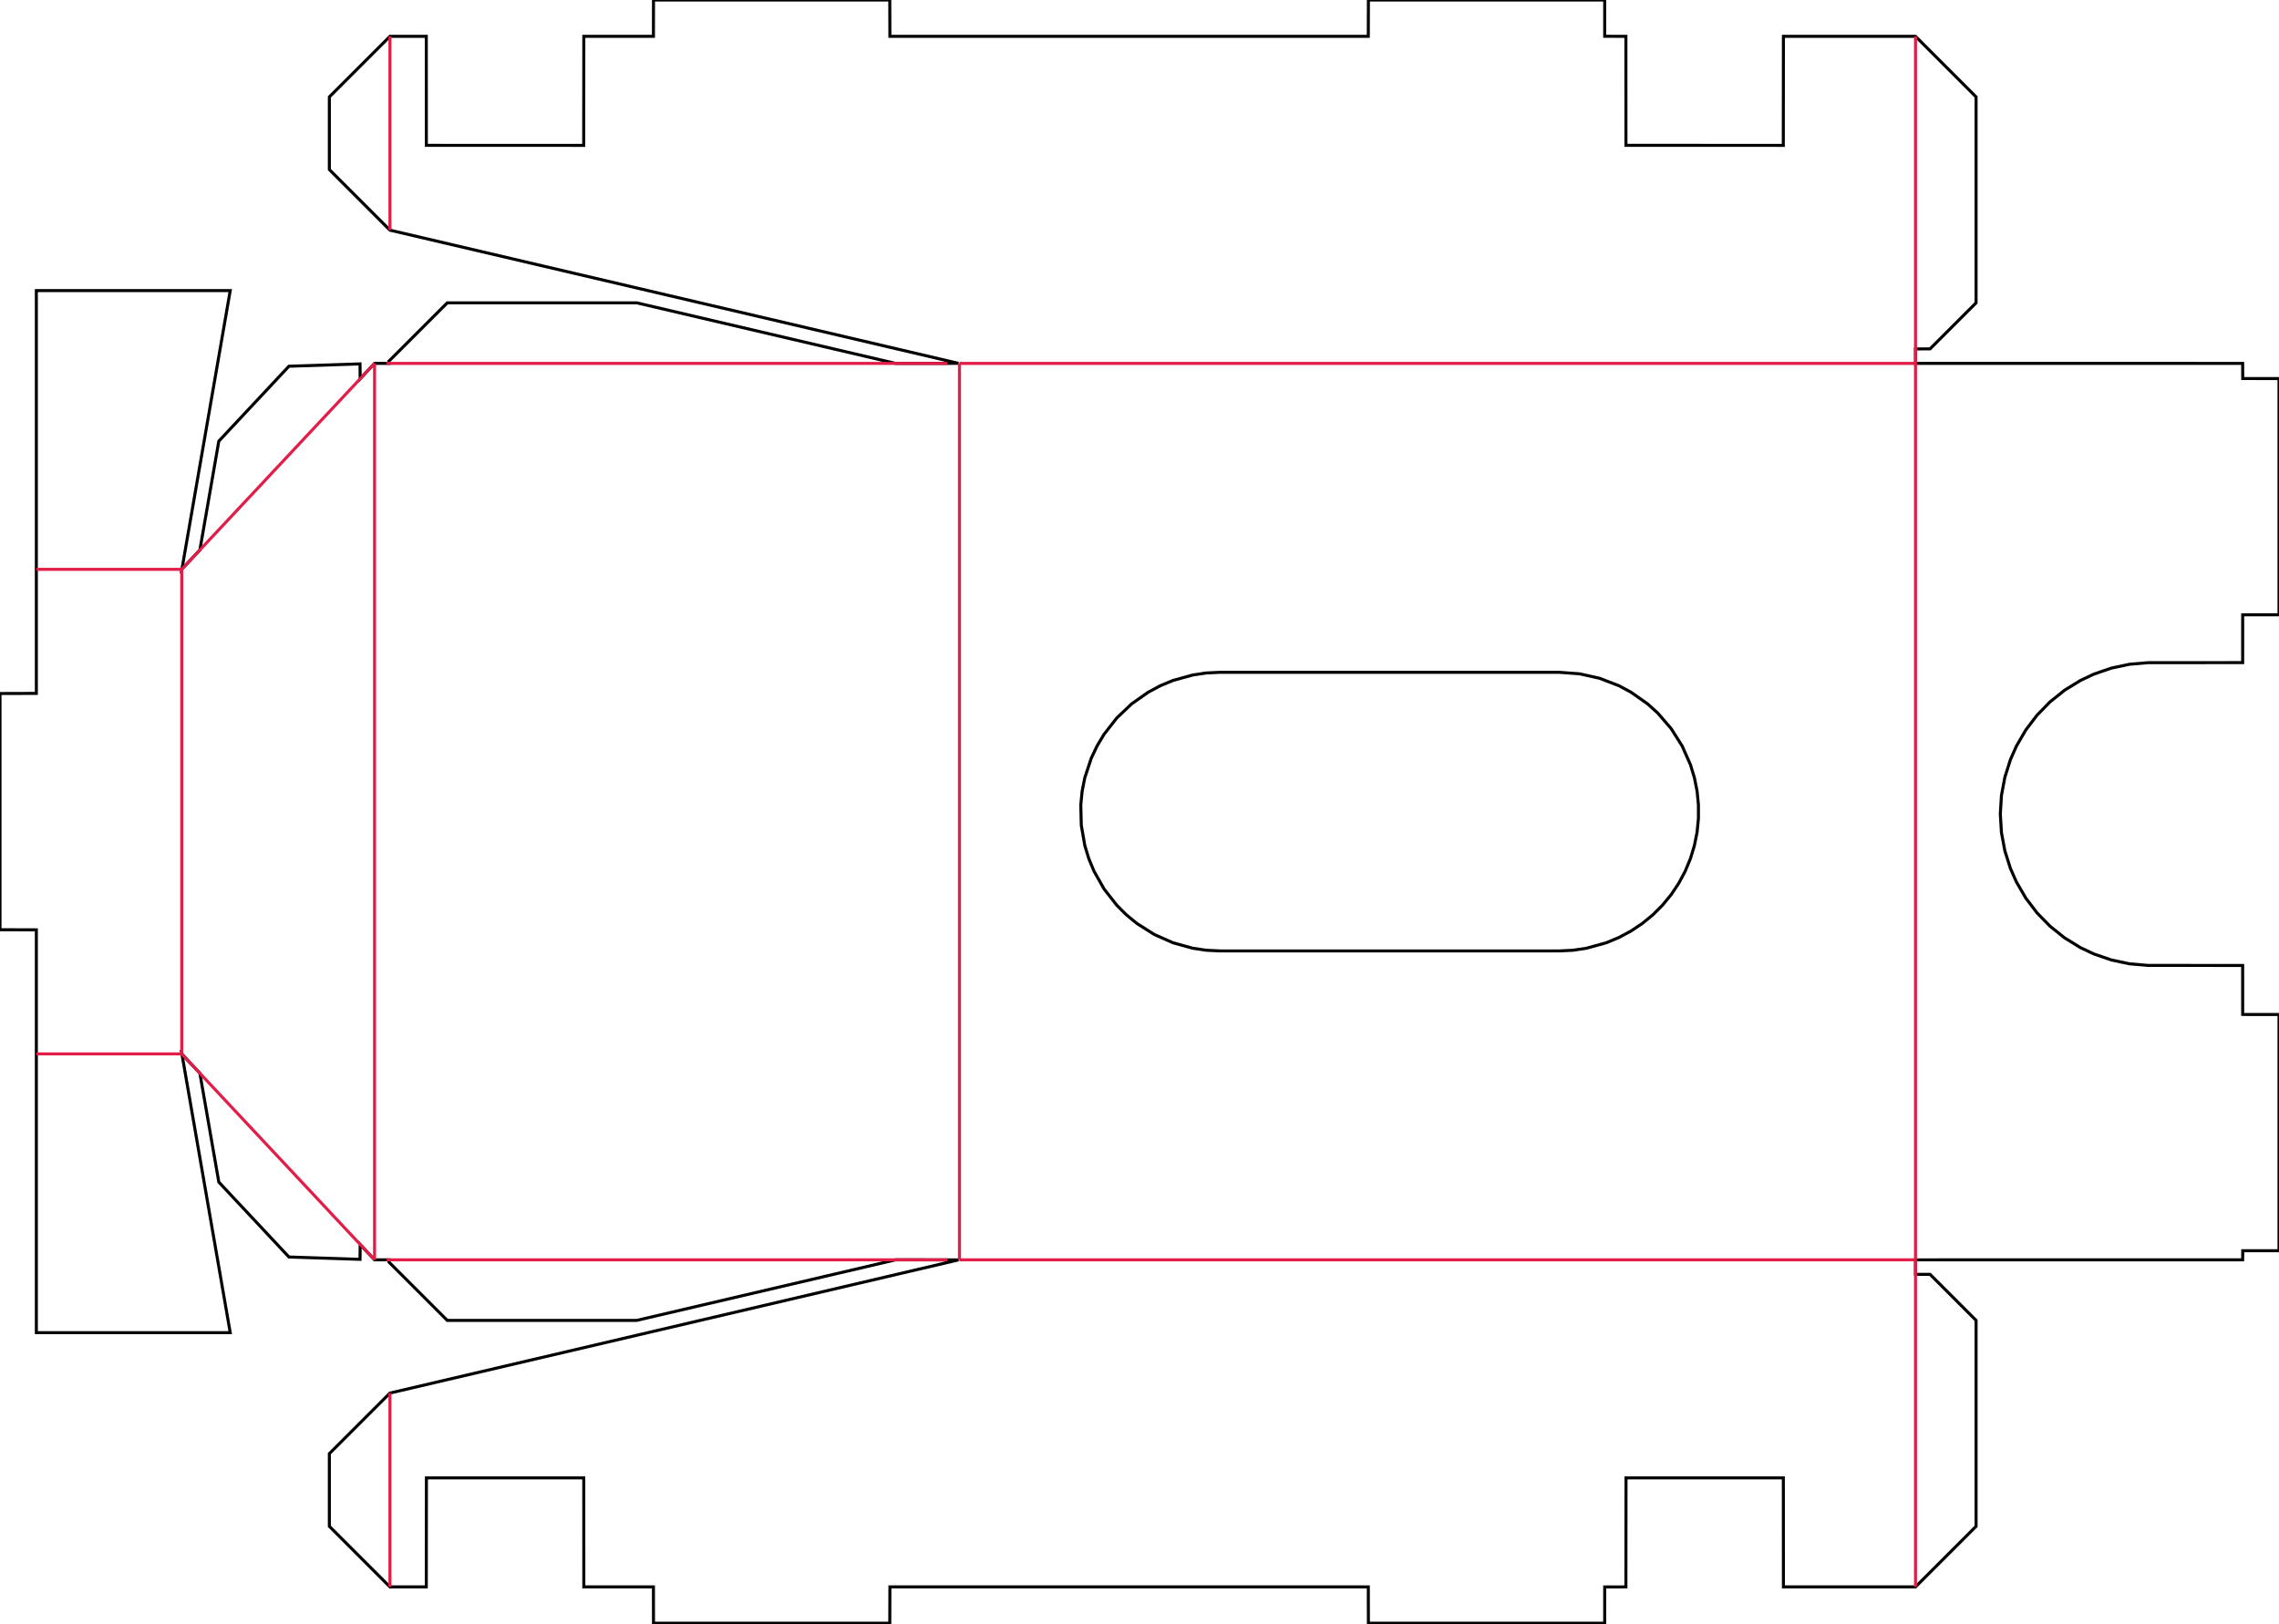
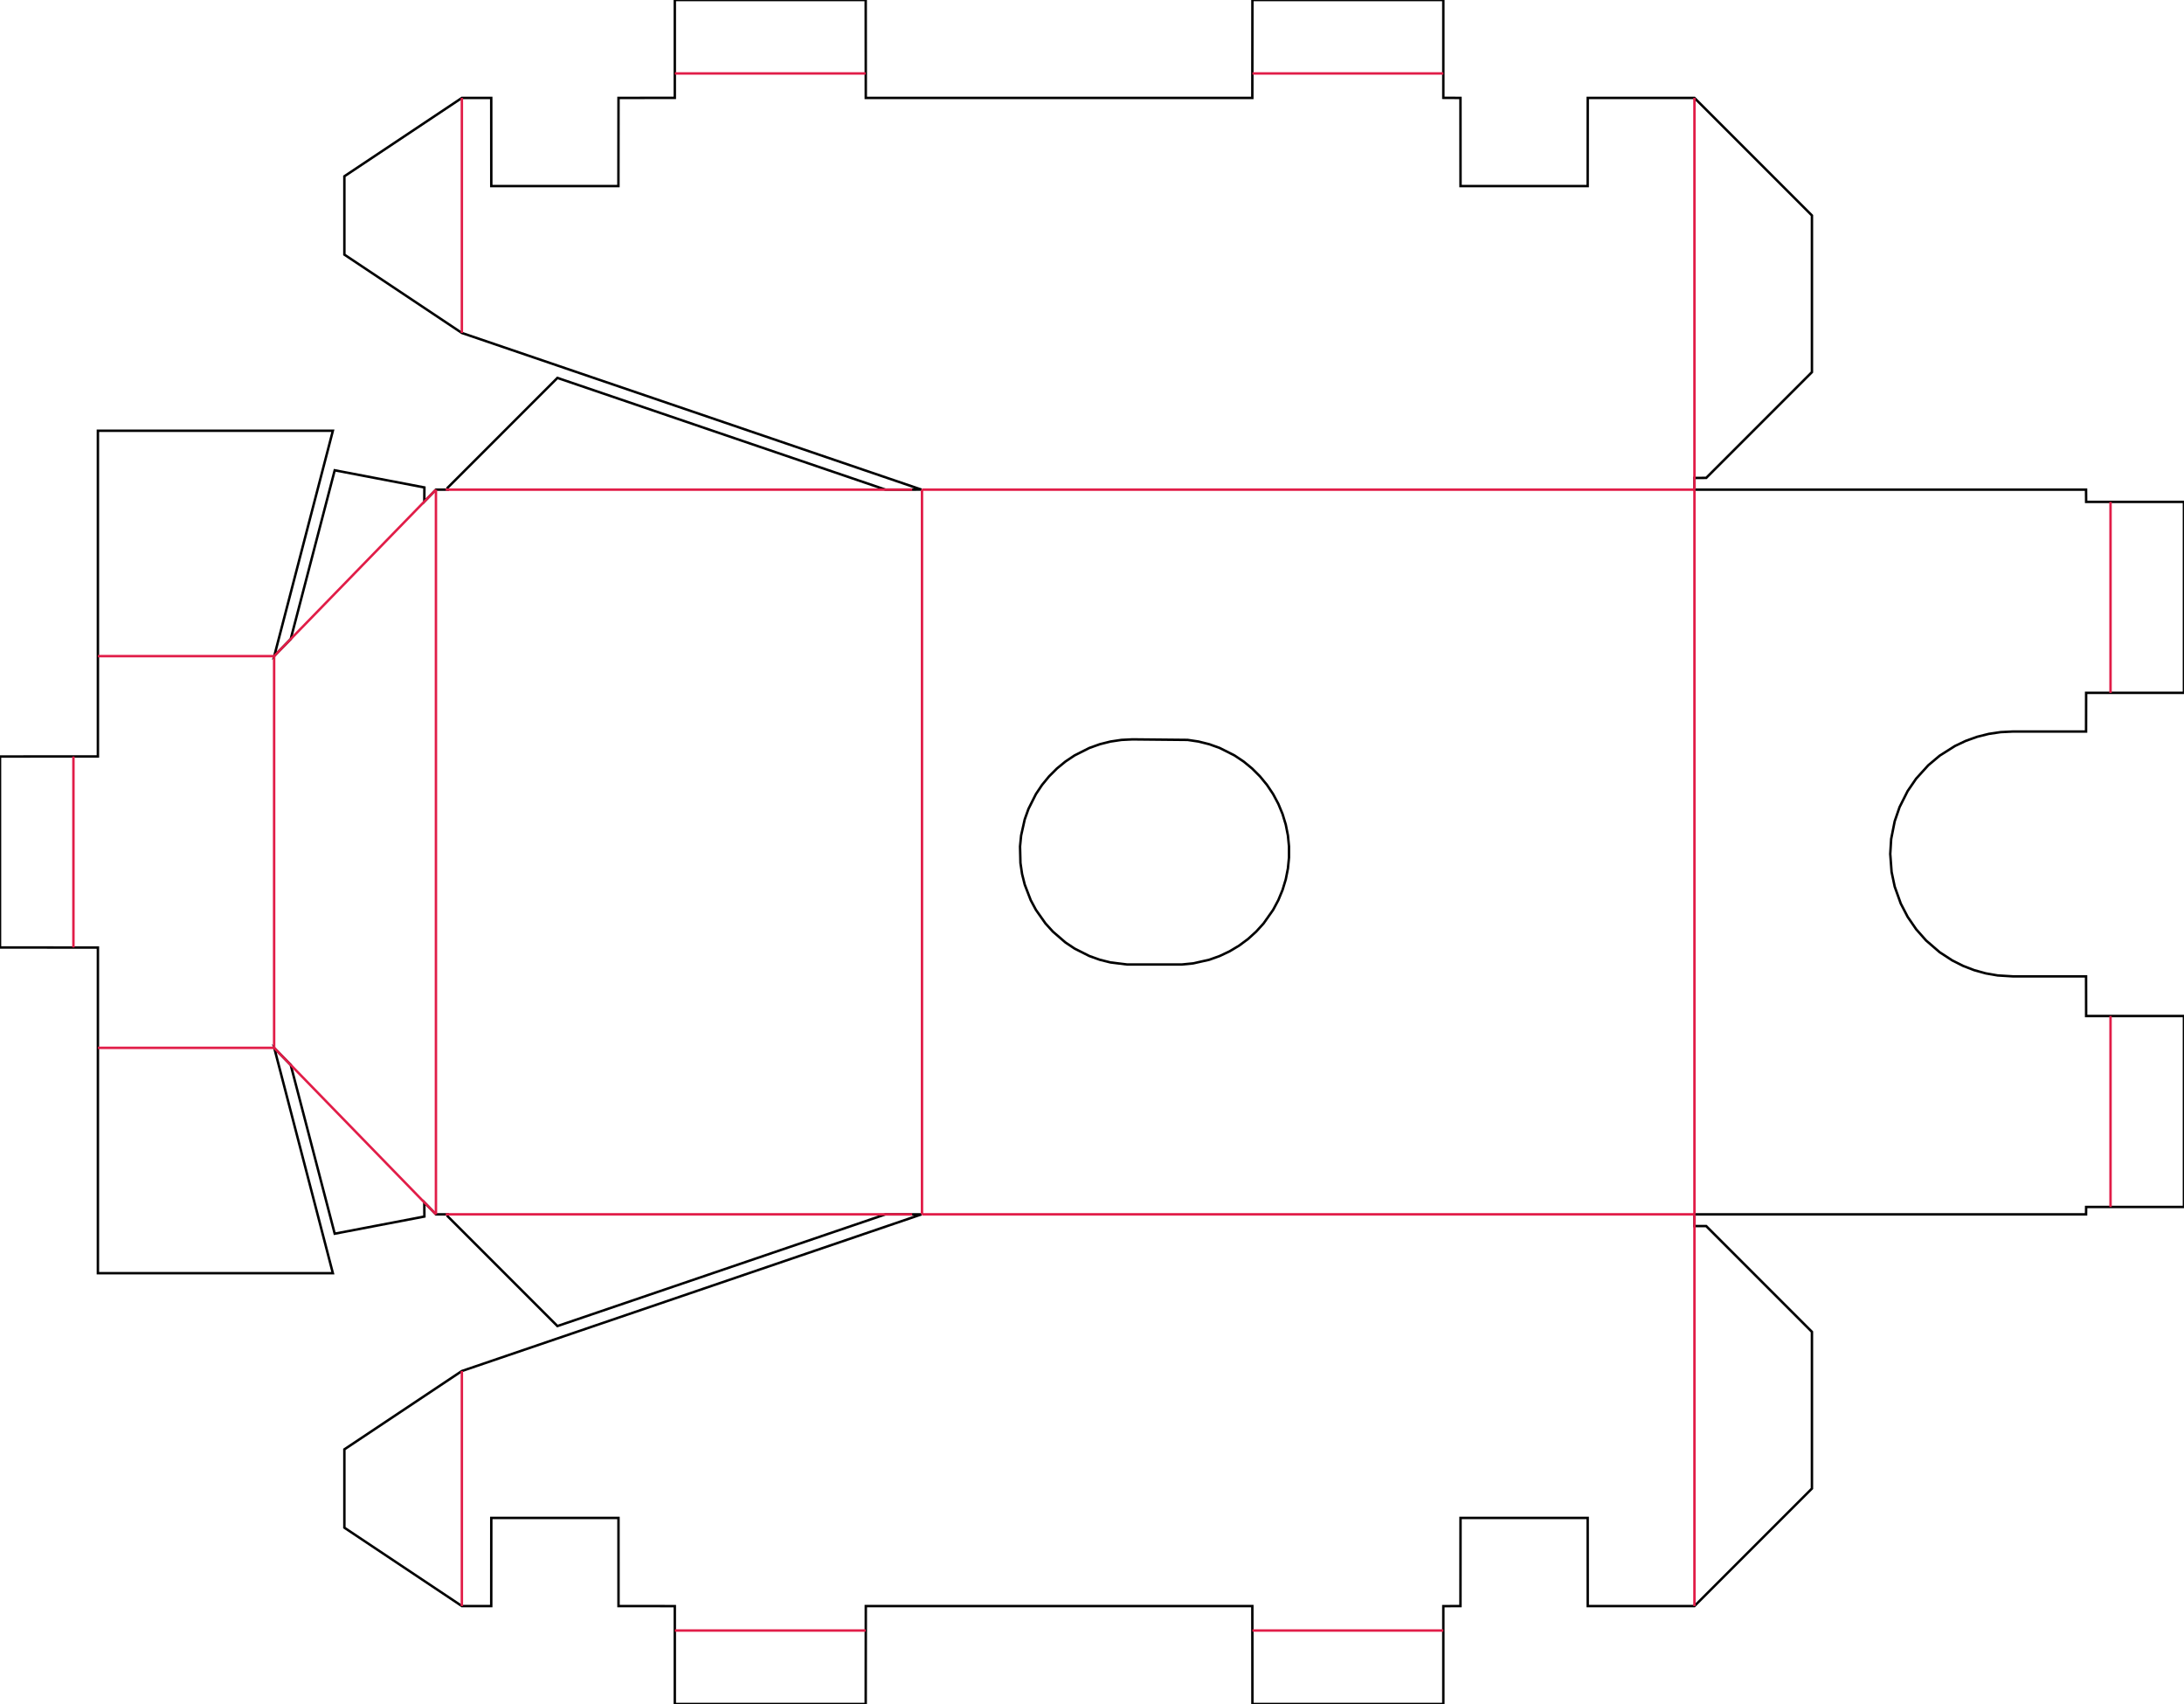
- <svg xmlns="http://www.w3.org/2000/svg" width="188.08mm" height="134.00mm" viewBox="0 0 188.08 134.00">
+ <svg xmlns="http://www.w3.org/2000/svg" width="223.08mm" height="174.00mm" viewBox="0 0 223.08 174.00">
  <g id="decoupe" fill="none" stroke="#000000" stroke-width="0.25">
-     <path d="M0.000,57.250 L0.000,76.750 L3.000,76.759 L3.000,110.012 L19.000,110.012 L15.015,87.021 L16.496,88.600 L18.058,97.584 L23.844,103.766 L29.711,103.960 L29.725,102.734 L30.911,104.000 L32.107,104.003 L32.095,104.184 L36.911,109.000 L52.552,109.000 L73.914,104.000 L79.104,104.006 L32.181,115.000 L27.181,120.000 L27.181,126.000 L32.181,131.000 L35.181,131.000 L35.191,122.000 L48.177,122.002 L48.181,131.000 L53.926,131.001 L53.931,134.000 L73.431,134.000 L73.441,131.000 L112.922,131.000 L112.931,134.000 L132.431,134.000 L132.432,131.005 L134.181,131.000 L134.191,122.000 L147.175,122.001 L147.181,131.000 L158.081,131.000 L163.081,126.000 L163.081,109.000 L159.281,105.200 L158.084,105.197 L158.084,104.003 L185.081,104.000 L185.089,103.250 L188.081,103.250 L188.081,83.750 L185.083,83.746 L185.081,79.700 L177.274,79.696 L175.747,79.565 L174.247,79.247 L172.798,78.749 L171.688,78.224 L170.383,77.420 L169.187,76.462 L168.116,75.365 L167.188,74.145 L166.416,72.820 L165.919,71.699 L165.456,70.237 L165.175,68.730 L165.081,67.200 L165.175,65.670 L165.456,64.163 L165.919,62.701 L166.416,61.580 L167.188,60.255 L168.116,59.035 L169.187,57.938 L170.383,56.980 L171.688,56.176 L172.798,55.651 L174.247,55.153 L175.747,54.835 L177.274,54.704 L185.081,54.700 L185.083,50.754 L188.081,50.750 L188.081,31.250 L185.087,31.249 L185.081,30.000 L158.084,29.997 L158.084,28.803 L159.281,28.800 L163.081,25.000 L163.081,8.000 L158.081,3.000 L147.181,3.000 L147.171,12.000 L134.185,11.998 L134.181,3.000 L132.432,2.995 L132.431,0.000 L112.931,0.000 L112.921,3.000 L73.440,3.000 L73.431,0.000 L53.931,0.000 L53.926,2.999 L48.181,3.000 L48.171,12.000 L35.186,11.999 L35.181,3.000 L32.181,3.000 L27.181,8.000 L27.181,14.000 L32.181,19.000 L79.103,29.995 L73.914,30.000 L52.552,25.000 L36.911,25.000 L32.095,29.816 L32.107,29.997 L30.911,30.000 L29.725,31.266 L29.711,30.040 L23.844,30.234 L18.058,36.416 L16.496,45.400 L15.015,46.979 L19.000,23.988 L3.000,23.988 L3.000,57.241 L0.000,57.250 Z" />
-     <path d="M98.438,78.279 L96.807,77.828 L95.260,77.142 L93.830,76.237 L92.958,75.521 L92.160,74.723 L91.119,73.389 L90.285,71.917 L89.853,70.874 L89.526,69.794 L89.236,68.127 L89.195,66.435 L89.306,65.312 L89.526,64.206 L90.057,62.599 L90.539,61.579 L91.119,60.611 L92.160,59.277 L93.386,58.110 L94.769,57.136 L95.764,56.604 L96.807,56.172 L98.438,55.721 L99.554,55.555 L100.681,55.500 L128.681,55.500 L130.369,55.625 L132.020,55.995 L133.598,56.604 L134.593,57.136 L135.976,58.110 L136.813,58.868 L137.918,60.150 L138.823,61.579 L139.509,63.126 L139.836,64.205 L140.057,65.312 L140.167,66.435 L140.167,67.564 L140.057,68.687 L139.836,69.794 L139.509,70.874 L139.077,71.917 L138.545,72.912 L137.918,73.850 L137.202,74.723 L136.404,75.521 L135.532,76.237 L134.593,76.864 L133.598,77.396 L132.556,77.828 L130.924,78.279 L129.808,78.445 L128.681,78.500 L100.681,78.500 L99.554,78.445 L98.438,78.279 Z" />
+     <path d="M0.000,77.250 L0.000,96.750 L10.000,96.758 L10.000,130.012 L34.000,130.012 L28.018,107.024 L29.695,108.745 L34.188,125.977 L43.349,124.225 L43.341,122.781 L44.528,124.000 L45.724,124.003 L45.712,124.184 L56.937,135.410 L90.451,124.001 L94.124,124.004 L47.176,140.000 L35.176,148.000 L35.176,156.000 L47.176,164.000 L50.176,164.000 L50.182,155.001 L63.173,155.002 L63.176,164.000 L68.926,164.007 L68.926,174.000 L88.426,174.000 L88.436,164.000 L127.918,164.000 L127.926,174.000 L147.426,174.000 L147.426,164.009 L149.176,164.000 L149.182,155.001 L162.170,155.001 L162.176,164.000 L173.076,164.000 L185.076,152.000 L185.076,136.000 L174.276,125.200 L173.079,125.197 L173.081,124.002 L213.076,124.000 L213.085,123.250 L223.076,123.250 L223.076,103.750 L213.084,103.750 L213.076,99.700 L205.576,99.700 L204.046,99.606 L202.838,99.396 L201.655,99.069 L200.511,98.628 L199.415,98.076 L198.130,97.240 L196.738,96.039 L195.722,94.890 L194.855,93.626 L194.149,92.265 L193.529,90.534 L193.212,89.034 L193.076,87.200 L193.170,85.670 L193.529,83.866 L194.028,82.416 L194.855,80.774 L195.722,79.509 L196.957,78.147 L198.130,77.160 L199.684,76.176 L200.793,75.652 L201.948,75.238 L203.138,74.940 L204.351,74.760 L205.576,74.700 L213.076,74.700 L213.084,70.750 L223.076,70.750 L223.076,51.250 L213.085,51.250 L213.076,50.000 L173.081,49.998 L173.079,48.803 L174.276,48.800 L185.076,38.000 L185.076,22.000 L173.076,10.000 L162.176,10.000 L162.170,18.999 L149.182,18.999 L149.176,10.000 L147.426,9.991 L147.426,0.000 L127.926,0.000 L127.916,10.000 L88.434,10.000 L88.426,0.000 L68.926,0.000 L68.926,9.993 L63.176,10.000 L63.167,19.000 L50.182,18.999 L50.176,10.000 L47.176,10.000 L35.176,18.000 L35.176,26.000 L47.176,34.000 L94.124,49.996 L90.451,49.999 L56.937,38.590 L45.712,49.816 L45.724,49.997 L44.528,50.000 L43.341,51.219 L43.349,49.775 L34.188,48.023 L29.695,65.255 L28.018,66.976 L34.000,43.988 L10.000,43.988 L10.000,77.243 L0.000,77.250 Z" />
+     <path d="M113.433,98.279 L112.338,98.005 L111.275,97.625 L109.764,96.864 L108.826,96.237 L107.545,95.132 L106.787,94.295 L105.813,92.912 L105.280,91.917 L104.672,90.338 L104.397,89.244 L104.232,88.127 L104.190,86.436 L104.301,85.312 L104.671,83.662 L105.052,82.599 L105.812,81.088 L106.439,80.150 L107.155,79.277 L107.953,78.479 L108.826,77.763 L109.764,77.136 L111.275,76.375 L112.338,75.995 L113.433,75.721 L114.549,75.555 L115.676,75.500 L121.304,75.555 L122.420,75.721 L123.515,75.995 L124.577,76.375 L126.088,77.136 L127.027,77.763 L127.899,78.479 L128.697,79.277 L129.413,80.149 L130.040,81.088 L130.572,82.083 L131.004,83.126 L131.332,84.205 L131.552,85.312 L131.662,86.435 L131.662,87.564 L131.552,88.687 L131.332,89.794 L131.004,90.874 L130.572,91.917 L130.040,92.912 L129.066,94.296 L128.308,95.132 L127.472,95.890 L126.565,96.562 L125.597,97.142 L124.577,97.625 L123.515,98.005 L121.864,98.375 L120.740,98.486 L115.112,98.486 L113.433,98.279 Z" />
  </g>
  <g id="plis" fill="none" stroke="#E11D48" stroke-width="0.25">
-     <line x1="79.181" y1="30.000" x2="79.181" y2="104.000" />
-     <line x1="30.911" y1="30.000" x2="30.911" y2="104.000" />
-     <line x1="15.000" y1="47.000" x2="15.000" y2="87.000" />
-     <line x1="158.081" y1="30.000" x2="158.081" y2="104.000" />
-     <line x1="79.181" y1="104.000" x2="158.081" y2="104.000" />
-     <line x1="79.181" y1="30.000" x2="158.081" y2="30.000" />
-     <line x1="3.000" y1="87.000" x2="15.000" y2="87.000" />
-     <line x1="3.000" y1="47.000" x2="15.000" y2="47.000" />
-     <line x1="31.911" y1="104.000" x2="78.181" y2="104.000" />
-     <line x1="15.000" y1="87.000" x2="30.911" y2="104.000" />
-     <line x1="32.181" y1="115.000" x2="32.181" y2="131.000" />
-     <line x1="158.081" y1="104.000" x2="158.081" y2="131.000" />
-     <line x1="31.911" y1="30.000" x2="78.181" y2="30.000" />
-     <line x1="15.000" y1="47.000" x2="30.911" y2="30.000" />
-     <line x1="32.181" y1="19.000" x2="32.181" y2="3.000" />
-     <line x1="158.081" y1="30.000" x2="158.081" y2="3.000" />
+     <line x1="94.176" y1="50.000" x2="94.176" y2="124.000" />
+     <line x1="44.528" y1="50.000" x2="44.528" y2="124.000" />
+     <line x1="28.000" y1="67.000" x2="28.000" y2="107.000" />
+     <line x1="173.076" y1="50.000" x2="173.076" y2="124.000" />
+     <line x1="94.176" y1="124.000" x2="173.076" y2="124.000" />
+     <line x1="94.176" y1="50.000" x2="173.076" y2="50.000" />
+     <line x1="10.000" y1="107.000" x2="28.000" y2="107.000" />
+     <line x1="10.000" y1="67.000" x2="28.000" y2="67.000" />
+     <line x1="45.528" y1="124.000" x2="93.176" y2="124.000" />
+     <line x1="28.000" y1="107.000" x2="44.528" y2="124.000" />
+     <line x1="47.176" y1="140.000" x2="47.176" y2="164.000" />
+     <line x1="173.076" y1="124.000" x2="173.076" y2="164.000" />
+     <line x1="45.528" y1="50.000" x2="93.176" y2="50.000" />
+     <line x1="28.000" y1="67.000" x2="44.528" y2="50.000" />
+     <line x1="47.176" y1="34.000" x2="47.176" y2="10.000" />
+     <line x1="173.076" y1="50.000" x2="173.076" y2="10.000" />
+     <line x1="215.576" y1="51.250" x2="215.576" y2="70.750" />
+     <line x1="215.576" y1="103.750" x2="215.576" y2="123.250" />
+     <line x1="7.500" y1="77.250" x2="7.500" y2="96.750" />
+     <line x1="68.926" y1="166.500" x2="88.426" y2="166.500" />
+     <line x1="127.926" y1="166.500" x2="147.426" y2="166.500" />
+     <line x1="68.926" y1="7.500" x2="88.426" y2="7.500" />
+     <line x1="127.926" y1="7.500" x2="147.426" y2="7.500" />
  </g>
</svg>
